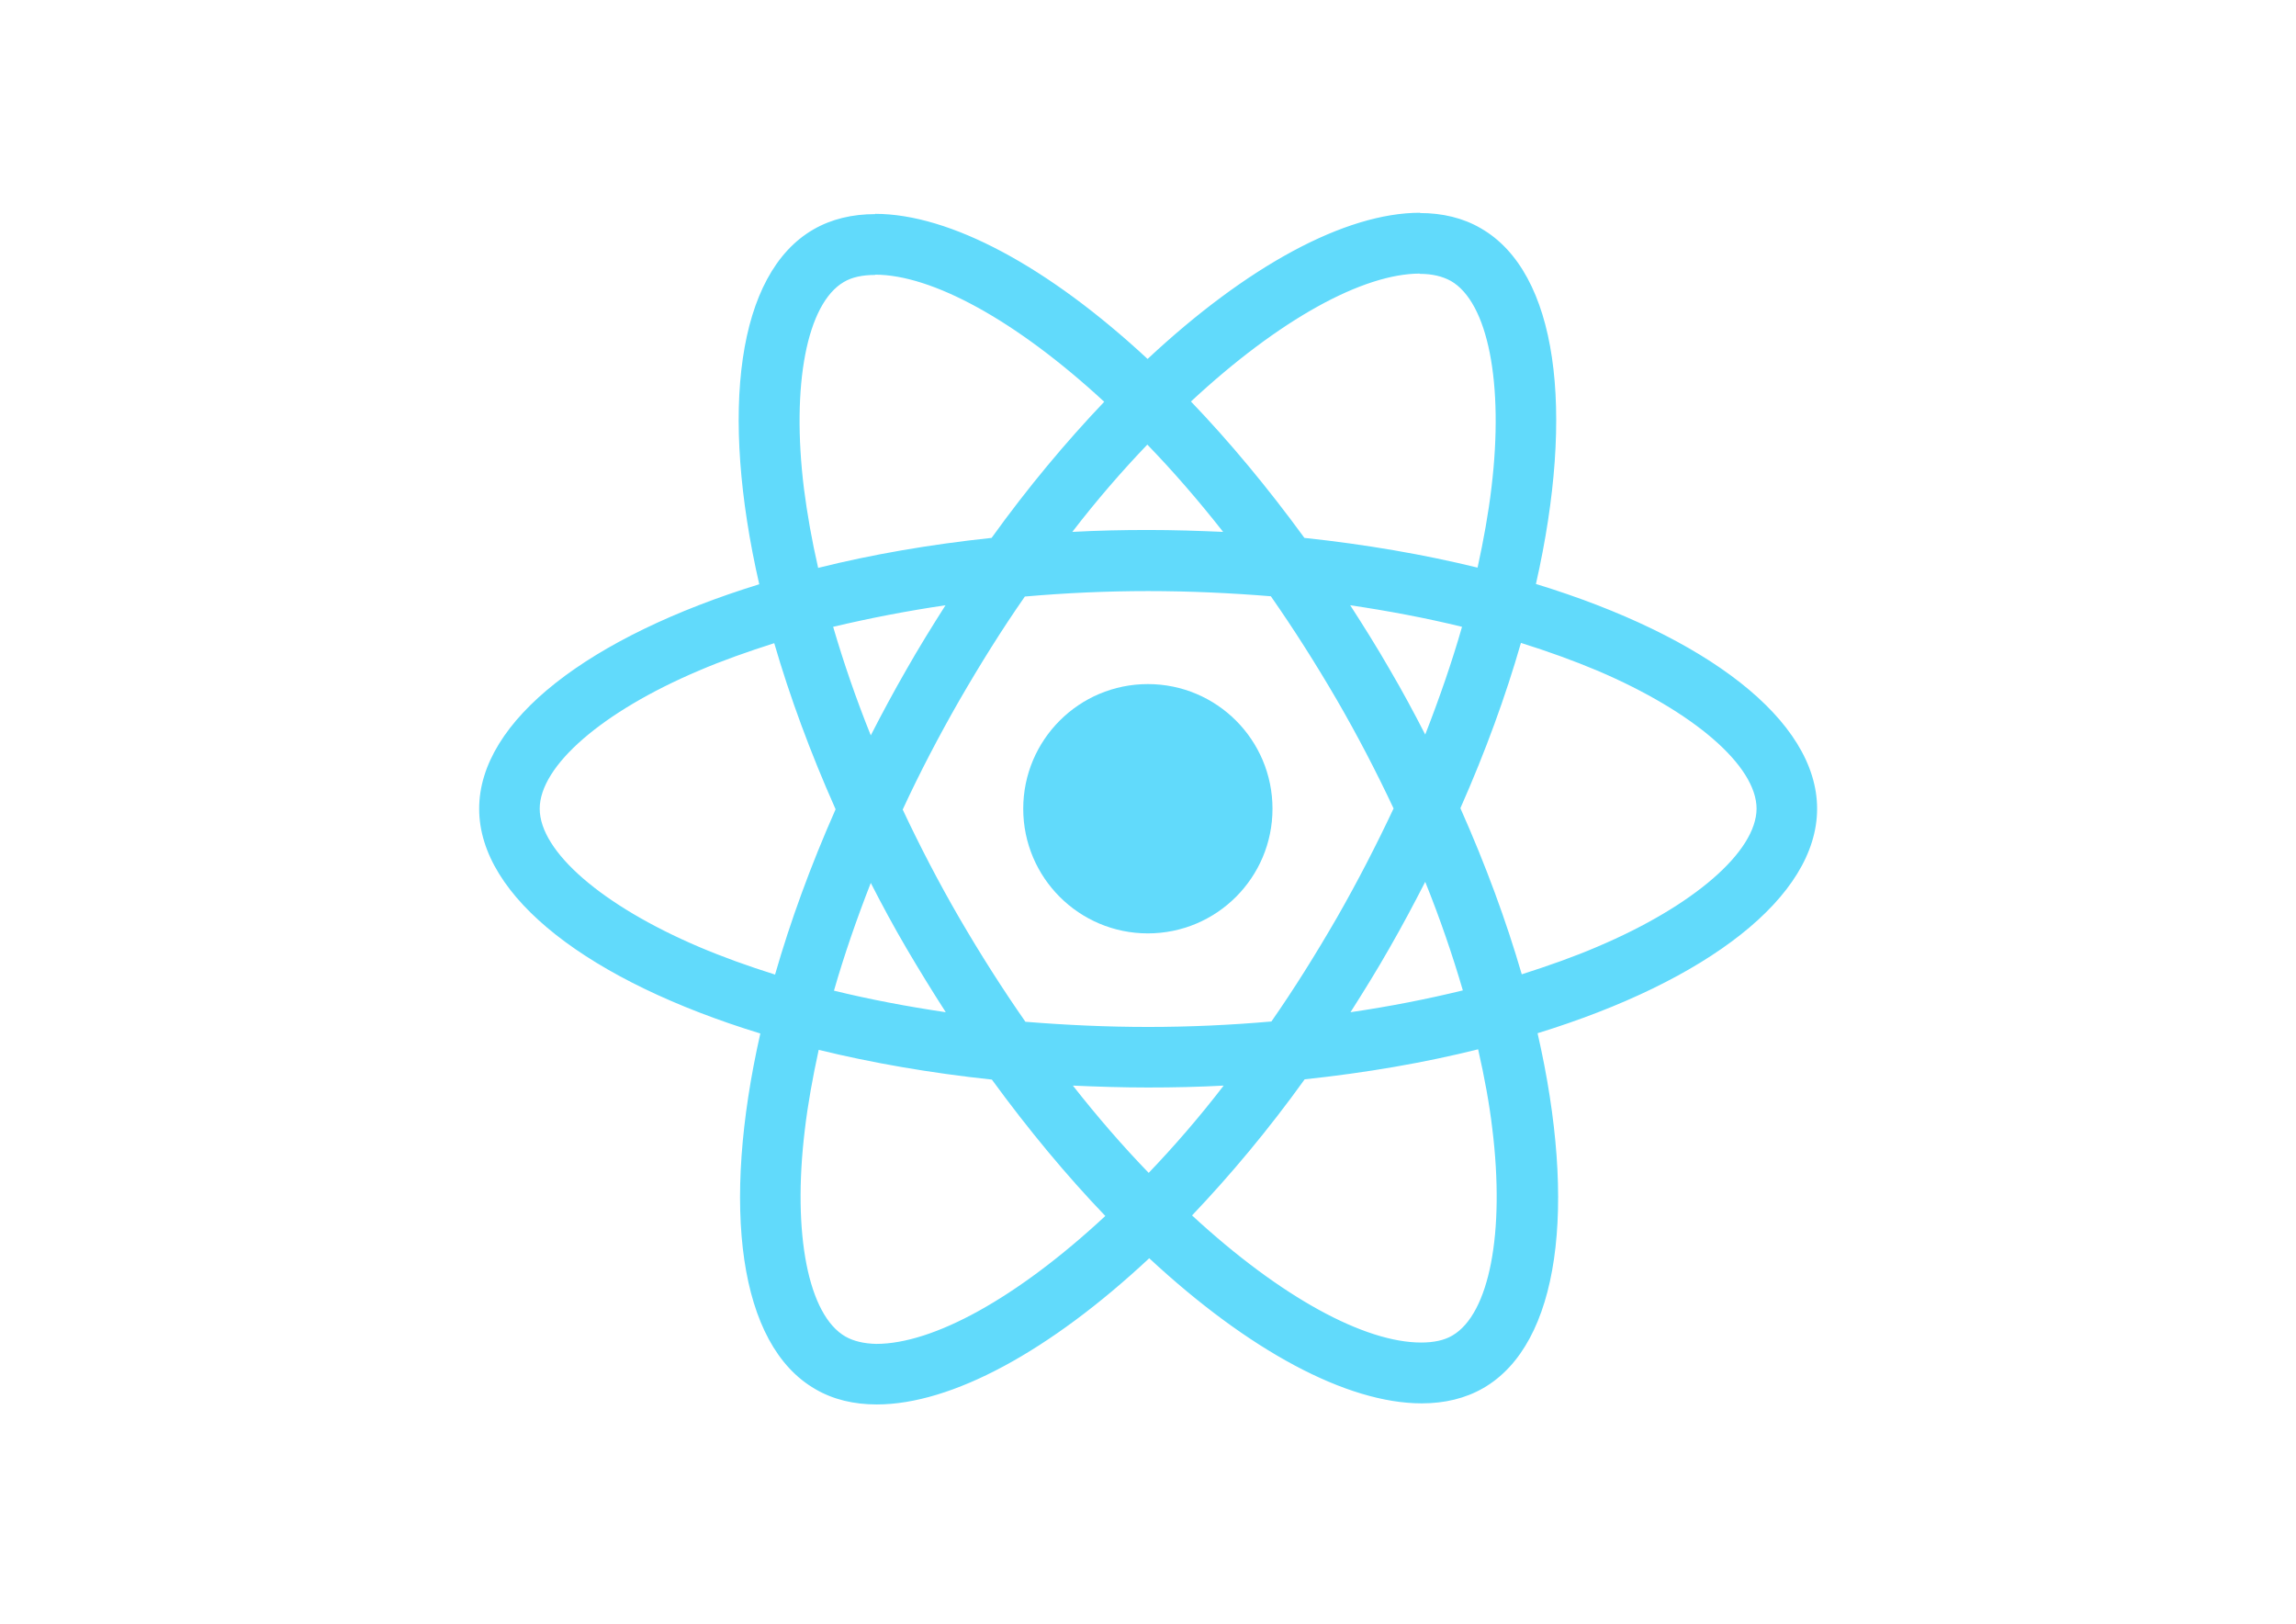
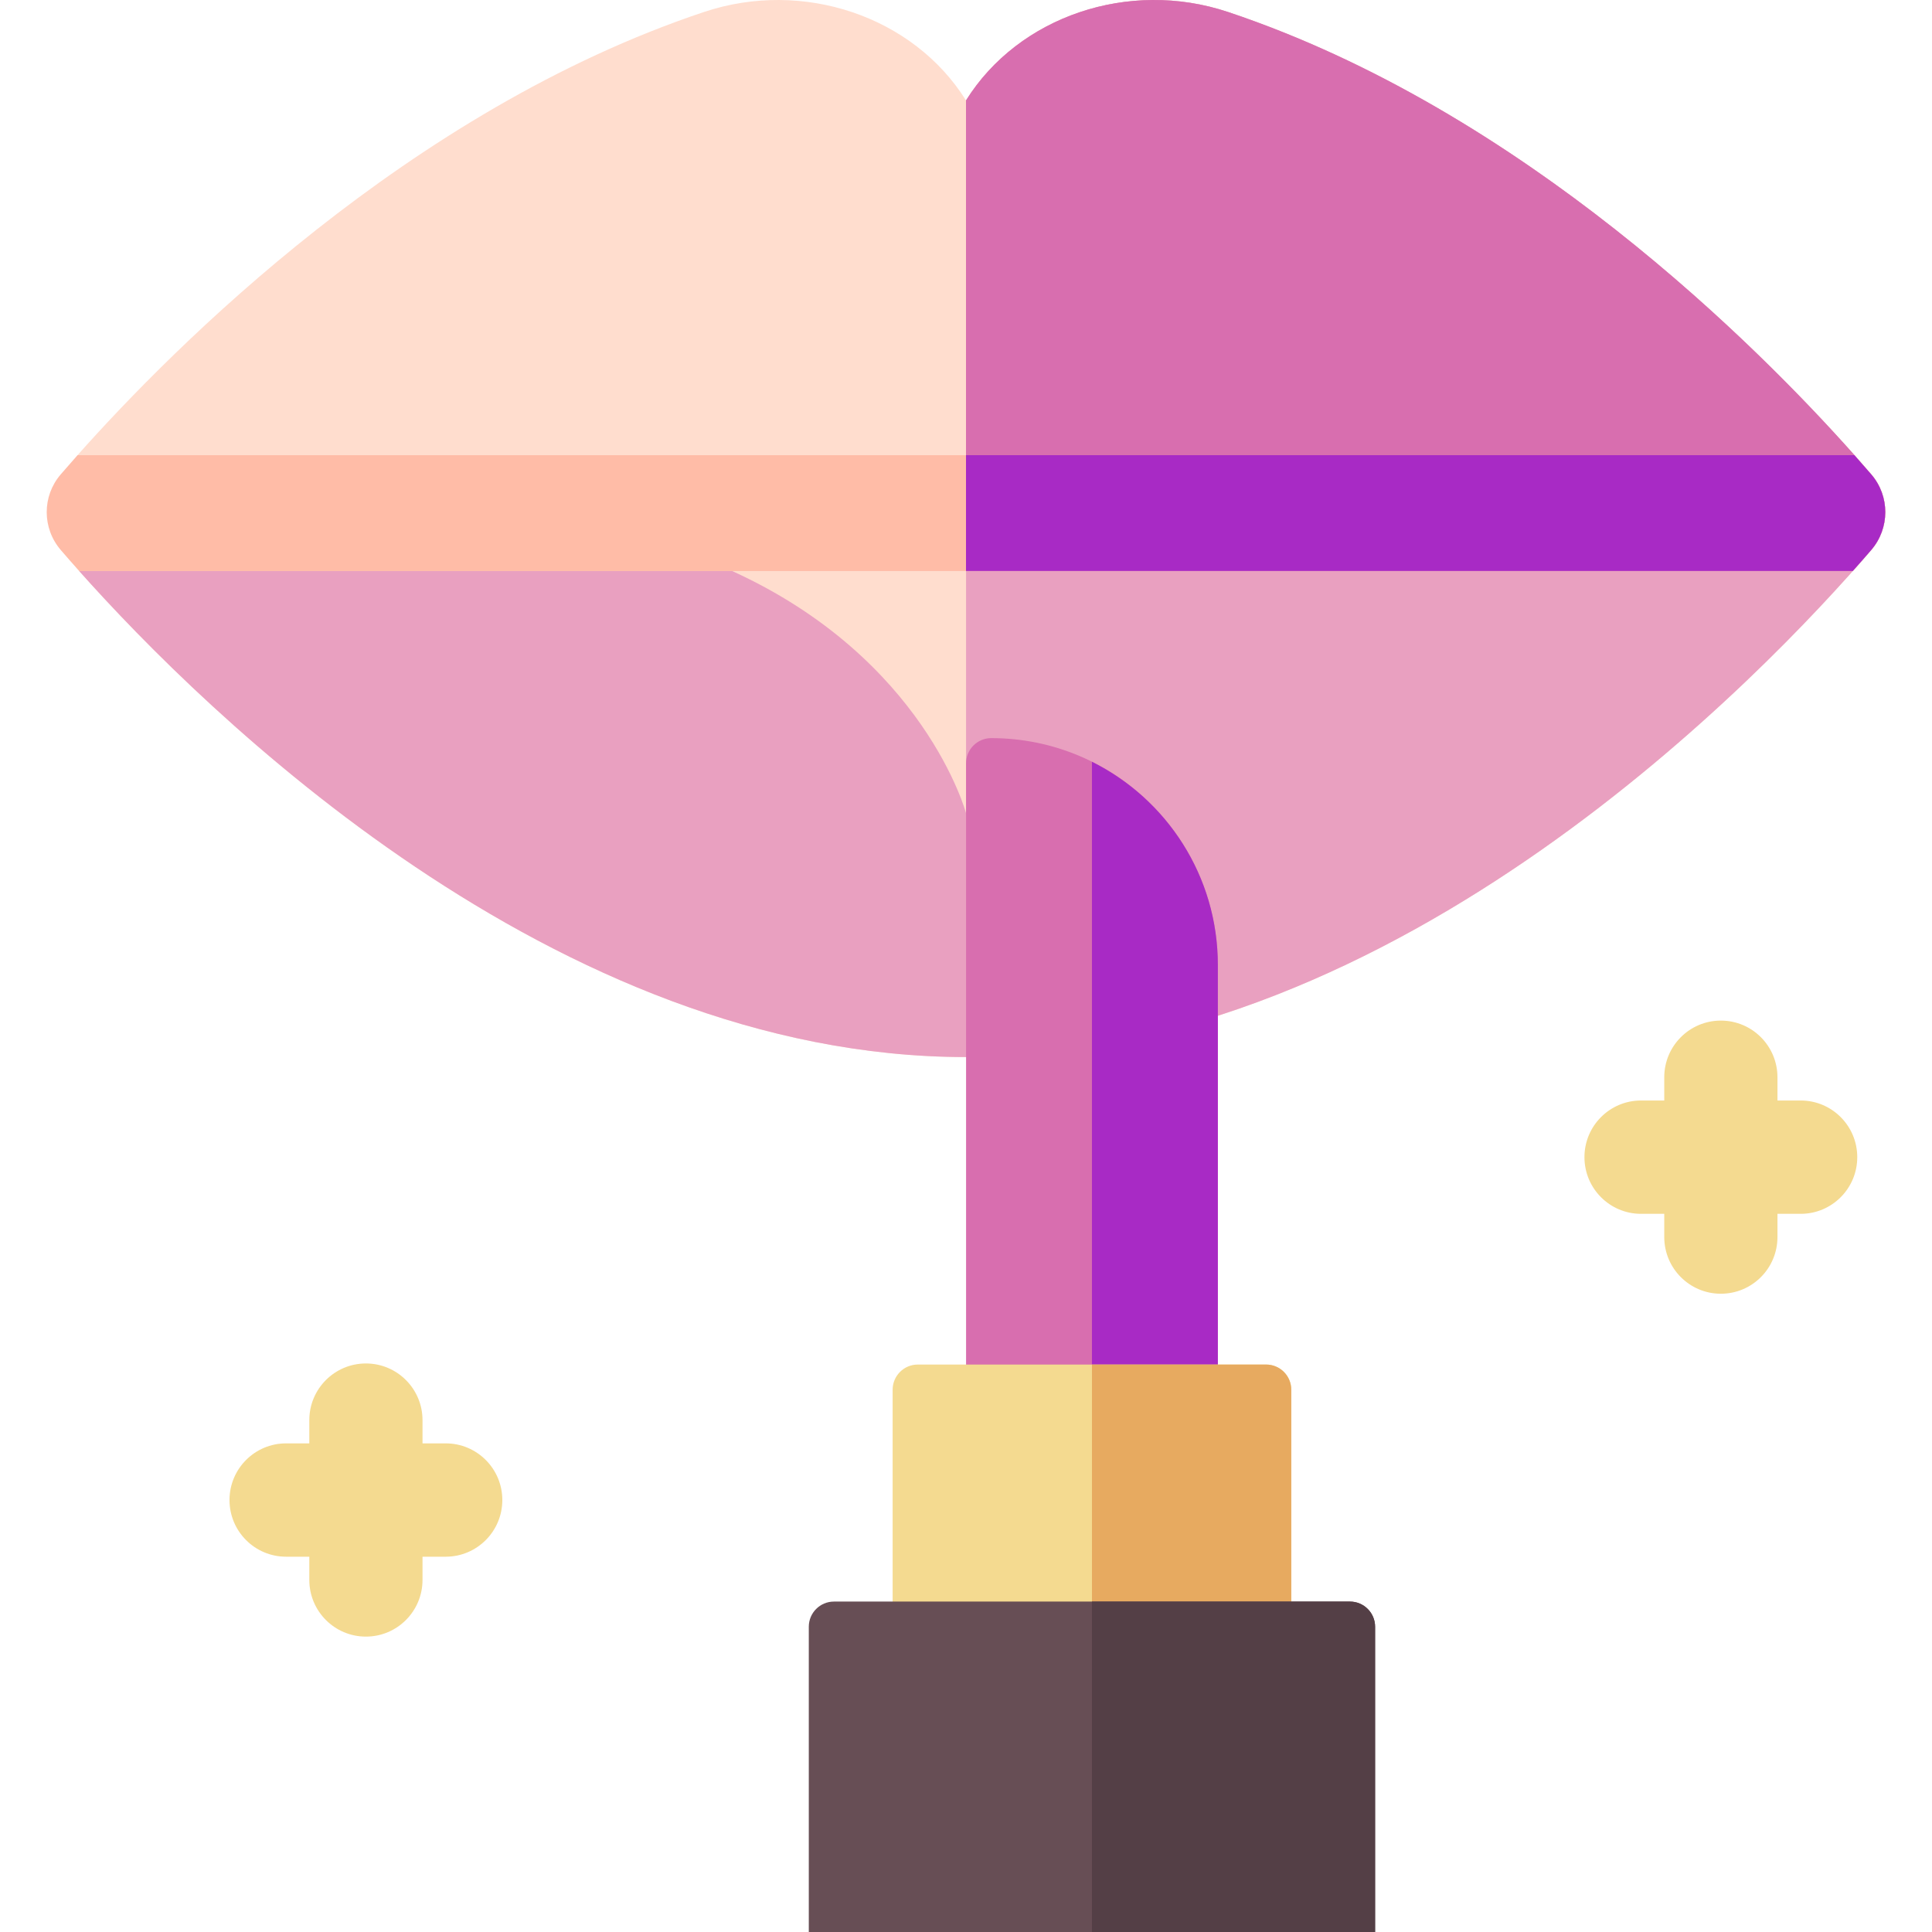
- <svg xmlns="http://www.w3.org/2000/svg" version="1.1" id="Layer_2_1_" x="0px" y="0px" viewBox="0 0 841.9 595.3" enable-background="new 0 0 841.9 595.3" xml:space="preserve">
+ <svg xmlns="http://www.w3.org/2000/svg" id="Capa_1" enable-background="new 0 0 512 512" height="512" viewBox="0 0 512 512" width="512">
  <g>
-     <path fill="#61DAFB" d="M666.3,296.5c0-32.5-40.7-63.3-103.1-82.4c14.4-63.6,8-114.2-20.2-130.4c-6.5-3.8-14.1-5.6-22.4-5.6v22.3   c4.6,0,8.3,0.9,11.4,2.6c13.6,7.8,19.5,37.5,14.9,75.7c-1.1,9.4-2.9,19.3-5.1,29.4c-19.6-4.8-41-8.5-63.5-10.9   c-13.5-18.5-27.5-35.3-41.6-50c32.6-30.3,63.2-46.9,84-46.9l0-22.3c0,0,0,0,0,0c-27.5,0-63.5,19.6-99.9,53.6   c-36.4-33.8-72.4-53.2-99.9-53.2v22.3c20.7,0,51.4,16.5,84,46.6c-14,14.7-28,31.4-41.3,49.9c-22.6,2.4-44,6.1-63.6,11   c-2.3-10-4-19.7-5.2-29c-4.7-38.2,1.1-67.9,14.6-75.8c3-1.8,6.9-2.6,11.5-2.6l0-22.3c0,0,0,0,0,0c-8.4,0-16,1.8-22.6,5.6   c-28.1,16.2-34.4,66.7-19.9,130.1c-62.2,19.2-102.7,49.9-102.7,82.3c0,32.5,40.7,63.3,103.1,82.4c-14.4,63.6-8,114.2,20.2,130.4   c6.5,3.8,14.1,5.6,22.5,5.6c27.5,0,63.5-19.6,99.9-53.6c36.4,33.8,72.4,53.2,99.9,53.2c8.4,0,16-1.8,22.6-5.6   c28.1-16.2,34.4-66.7,19.9-130.1C625.8,359.7,666.3,328.9,666.3,296.5z M536.1,229.8c-3.7,12.9-8.3,26.2-13.5,39.5   c-4.1-8-8.4-16-13.1-24c-4.6-8-9.5-15.8-14.4-23.4C509.3,224,523,226.6,536.1,229.8z M490.3,336.3c-7.8,13.5-15.8,26.3-24.1,38.2   c-14.9,1.3-30,2-45.2,2c-15.1,0-30.2-0.7-45-1.9c-8.3-11.9-16.4-24.6-24.2-38c-7.6-13.1-14.5-26.4-20.8-39.8   c6.2-13.4,13.2-26.8,20.7-39.9c7.8-13.5,15.8-26.3,24.1-38.2c14.9-1.3,30-2,45.2-2c15.1,0,30.2,0.7,45,1.9   c8.3,11.9,16.4,24.6,24.2,38c7.6,13.1,14.5,26.4,20.8,39.8C504.7,309.8,497.8,323.2,490.3,336.3z M522.6,323.3   c5.4,13.4,10,26.8,13.8,39.8c-13.1,3.2-26.9,5.9-41.2,8c4.9-7.7,9.8-15.6,14.4-23.7C514.2,339.4,518.5,331.3,522.6,323.3z    M421.2,430c-9.3-9.6-18.6-20.3-27.8-32c9,0.4,18.2,0.7,27.5,0.7c9.4,0,18.7-0.2,27.8-0.7C439.7,409.7,430.4,420.4,421.2,430z    M346.8,371.1c-14.2-2.1-27.9-4.7-41-7.9c3.7-12.9,8.3-26.2,13.5-39.5c4.1,8,8.4,16,13.1,24C337.1,355.7,341.9,363.5,346.8,371.1z    M420.7,163c9.3,9.6,18.6,20.3,27.8,32c-9-0.4-18.2-0.7-27.5-0.7c-9.4,0-18.7,0.2-27.8,0.7C402.2,183.3,411.5,172.6,420.7,163z    M346.7,221.9c-4.9,7.7-9.8,15.6-14.4,23.7c-4.6,8-8.9,16-13,24c-5.4-13.4-10-26.8-13.8-39.8C318.6,226.7,332.4,224,346.7,221.9z    M256.2,347.1c-35.4-15.1-58.3-34.9-58.3-50.6c0-15.7,22.9-35.6,58.3-50.6c8.6-3.7,18-7,27.7-10.1c5.7,19.6,13.2,40,22.5,60.9   c-9.2,20.8-16.6,41.1-22.2,60.6C274.3,354.2,264.9,350.8,256.2,347.1z M310,490c-13.6-7.8-19.5-37.5-14.9-75.7   c1.1-9.4,2.9-19.3,5.1-29.4c19.6,4.8,41,8.5,63.5,10.9c13.5,18.5,27.5,35.3,41.6,50c-32.6,30.3-63.2,46.9-84,46.9   C316.8,492.6,313,491.7,310,490z M547.2,413.8c4.7,38.2-1.1,67.9-14.6,75.8c-3,1.8-6.9,2.6-11.5,2.6c-20.7,0-51.4-16.5-84-46.6   c14-14.7,28-31.4,41.3-49.9c22.6-2.4,44-6.1,63.6-11C544.3,394.8,546.1,404.5,547.2,413.8z M585.7,347.1c-8.6,3.7-18,7-27.7,10.1   c-5.7-19.6-13.2-40-22.5-60.9c9.2-20.8,16.6-41.1,22.2-60.6c9.9,3.1,19.3,6.5,28.1,10.2c35.4,15.1,58.3,34.9,58.3,50.6   C644,312.2,621.1,332.1,585.7,347.1z" />
-     <polygon fill="#61DAFB" points="320.8,78.4 320.8,78.4 320.8,78.4  " />
-     <circle fill="#61DAFB" cx="420.9" cy="296.5" r="45.7" />
-     <polygon fill="#61DAFB" points="520.5,78.1 520.5,78.1 520.5,78.1  " />
+     <g fill="#f4da90">
+       <path d="m477.194 291.643h-6.149v-6.157c0-8.294-6.716-15.018-15-15.018s-15 6.724-15 15.018v6.157h-6.15c-8.284 0-15 6.724-15 15.018s6.716 15.018 15 15.018h6.15v6.157c0 8.294 6.716 15.018 15 15.018s15-6.724 15-15.018v-6.157h6.149c8.284 0 15-6.724 15-15.018 0-8.295-6.716-15.018-15-15.018z" />
+       <path d="m118.12 382.507h-6.15v-6.157c0-8.294-6.716-15.018-15-15.018s-15 6.724-15 15.018v6.157h-6.15c-8.284 0-15 6.724-15 15.018s6.716 15.018 15 15.018h6.15v6.157c0 8.294 6.716 15.018 15 15.018s15-6.724 15-15.018v-6.157h6.15c8.284 0 15-6.724 15-15.018s-6.716-15.018-15-15.018z" />
+     </g>
+     <g>
+       <g>
+         <g>
+           <path d="m256 26.613c-13.943-22.317-43.195-32.2-69.422-23.442-78.139 26.093-140.367 88.581-166.032 117.458l.436 30.699c33.28 37.342 125.93 128.805 235.018 128.805 114.984 0 211.705-101.618 239.888-134.364 4.959-5.762 4.986-14.281.027-20.043-22.251-25.853-87.369-94.798-170.493-122.554-26.227-8.758-55.478 1.124-69.422 23.441z" fill="#ffddce" />
+           <path d="m495.915 125.727c-22.251-25.854-87.369-94.799-170.493-122.555-26.227-8.758-55.478 1.124-69.422 23.442h.018v253.52h-.018c114.984 0 211.705-101.618 239.888-134.364 4.959-5.762 4.985-14.281.027-20.043z" fill="#e9a0c0" />
+         </g>
+         <path d="m256.018 280.13v-64.606s-10.961-40.976-62-64.2l-173.036.003c33.28 37.342 125.93 128.806 235.018 128.806.07-.022.147-.003.018-.003z" fill="#e9a0c0" />
+         <path d="m375.166 130.174 116.289-9.546c-25.666-28.876-87.894-91.364-166.033-117.456-26.227-8.758-55.478 1.124-69.422 23.442v94.016c0-.001 119.166 9.544 119.166 9.544z" fill="#d86eaf" />
+         <g>
+           <path d="m16.085 125.727c-4.959 5.762-4.932 14.281.027 20.043 1.443 1.676 3.075 3.542 4.87 5.557h470.035c1.795-2.015 3.427-3.88 4.87-5.557 4.959-5.762 4.986-14.281.027-20.043-1.333-1.549-2.825-3.257-4.461-5.098h-470.907c-1.636 1.841-3.127 3.549-4.461 5.098z" fill="#ffbca7" />
+           <path d="m495.915 125.727c-1.333-1.549-2.825-3.257-4.461-5.098h-235.454v30.697h235.017c1.795-2.015 3.427-3.88 4.87-5.557 4.96-5.761 4.986-14.28.028-20.042z" fill="#a82ac5" />
+         </g>
+       </g>
+       <g>
+         <g>
+           <path d="m322.738 451.354h-66.72v-249.07c0-3.686 2.985-6.674 6.666-6.674 33.167 0 60.053 26.919 60.053 60.126v195.618z" fill="#d86eaf" />
+           <path d="m289.378 201.877v249.477h33.36v-195.618c0-23.603-13.592-44.018-33.36-53.859z" fill="#a82ac5" />
+         </g>
+         <g>
+           <path d="m342.197 487.248h-105.638v-118.962c0-3.682 2.985-6.666 6.666-6.666h92.306c3.682 0 6.666 2.985 6.666 6.666z" fill="#f4da90" />
+           <path d="m335.531 361.62h-46.153v125.629h52.819v-118.955c0-3.686-2.984-6.674-6.666-6.674z" fill="#e7aa60" />
+         </g>
+         <g>
+           <path d="m214.339 511.995v-80.887c0-3.686 2.985-6.674 6.666-6.674h136.746c3.682 0 6.666 2.988 6.666 6.674v80.887z" fill="#674e55" />
+           <path d="m357.751 424.434h-68.373v87.566h75.039v-80.892c0-3.686-2.984-6.674-6.666-6.674z" fill="#543f46" />
+         </g>
+       </g>
+     </g>
  </g>
</svg>
